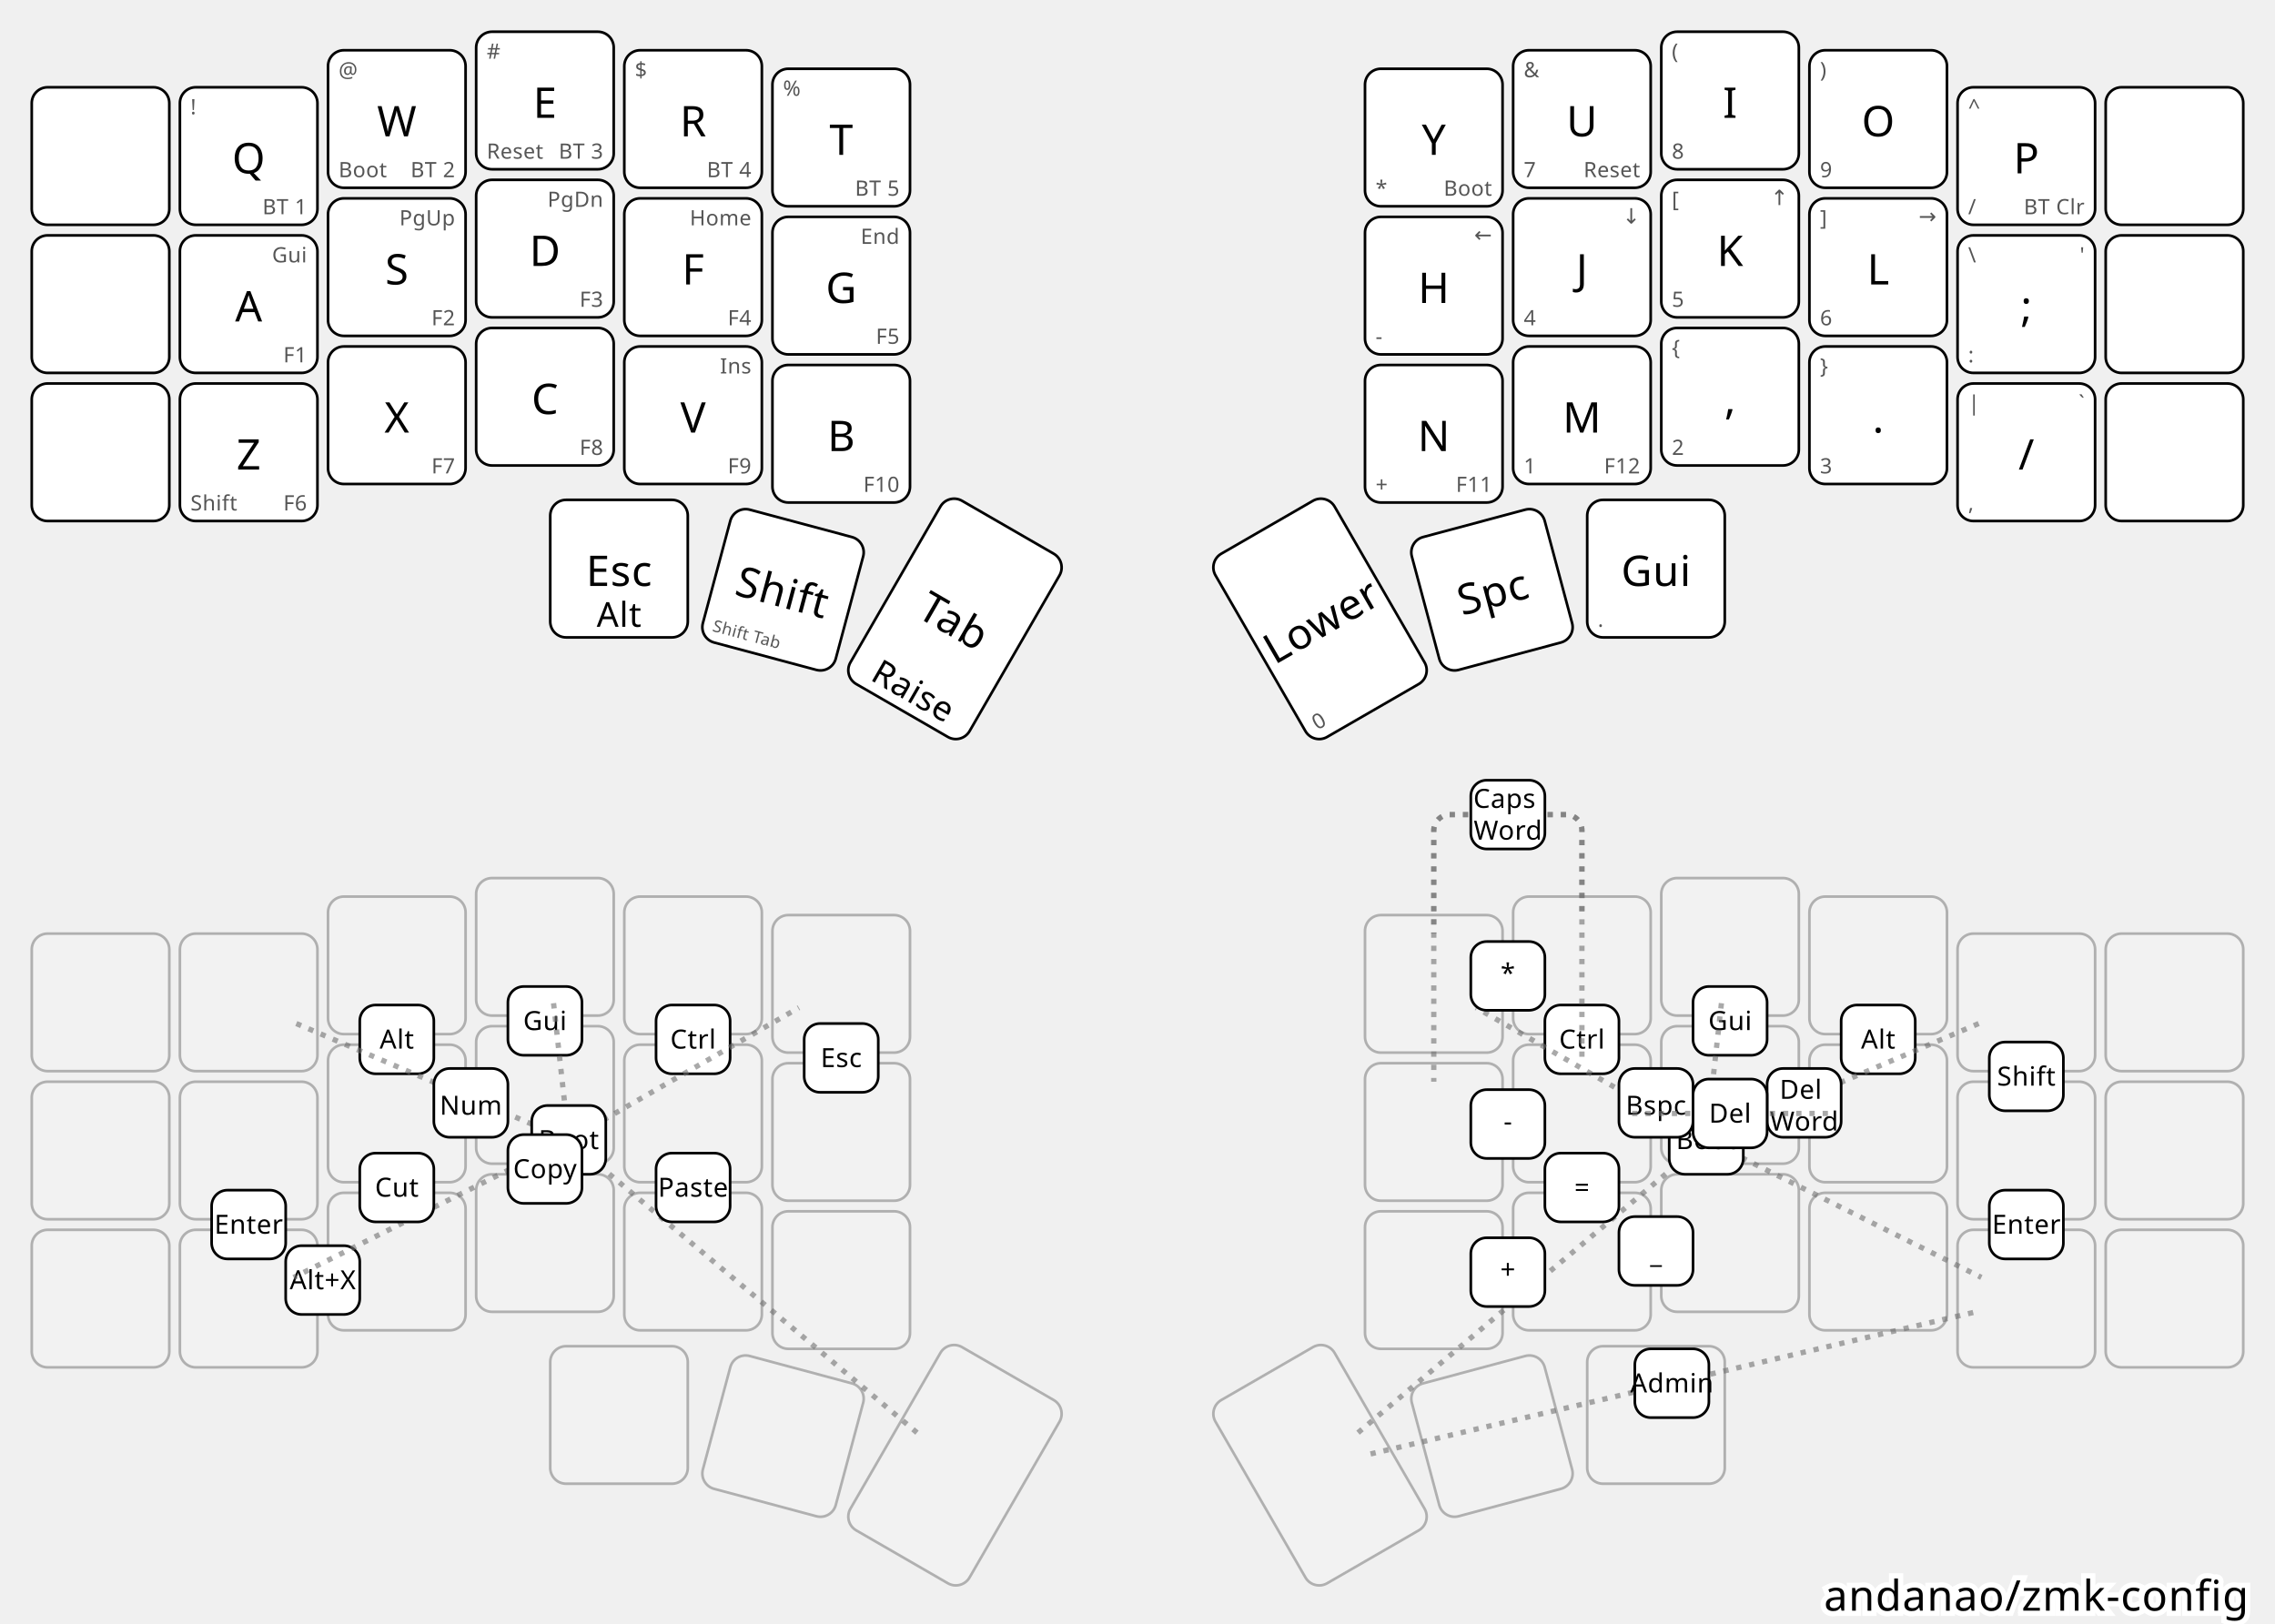
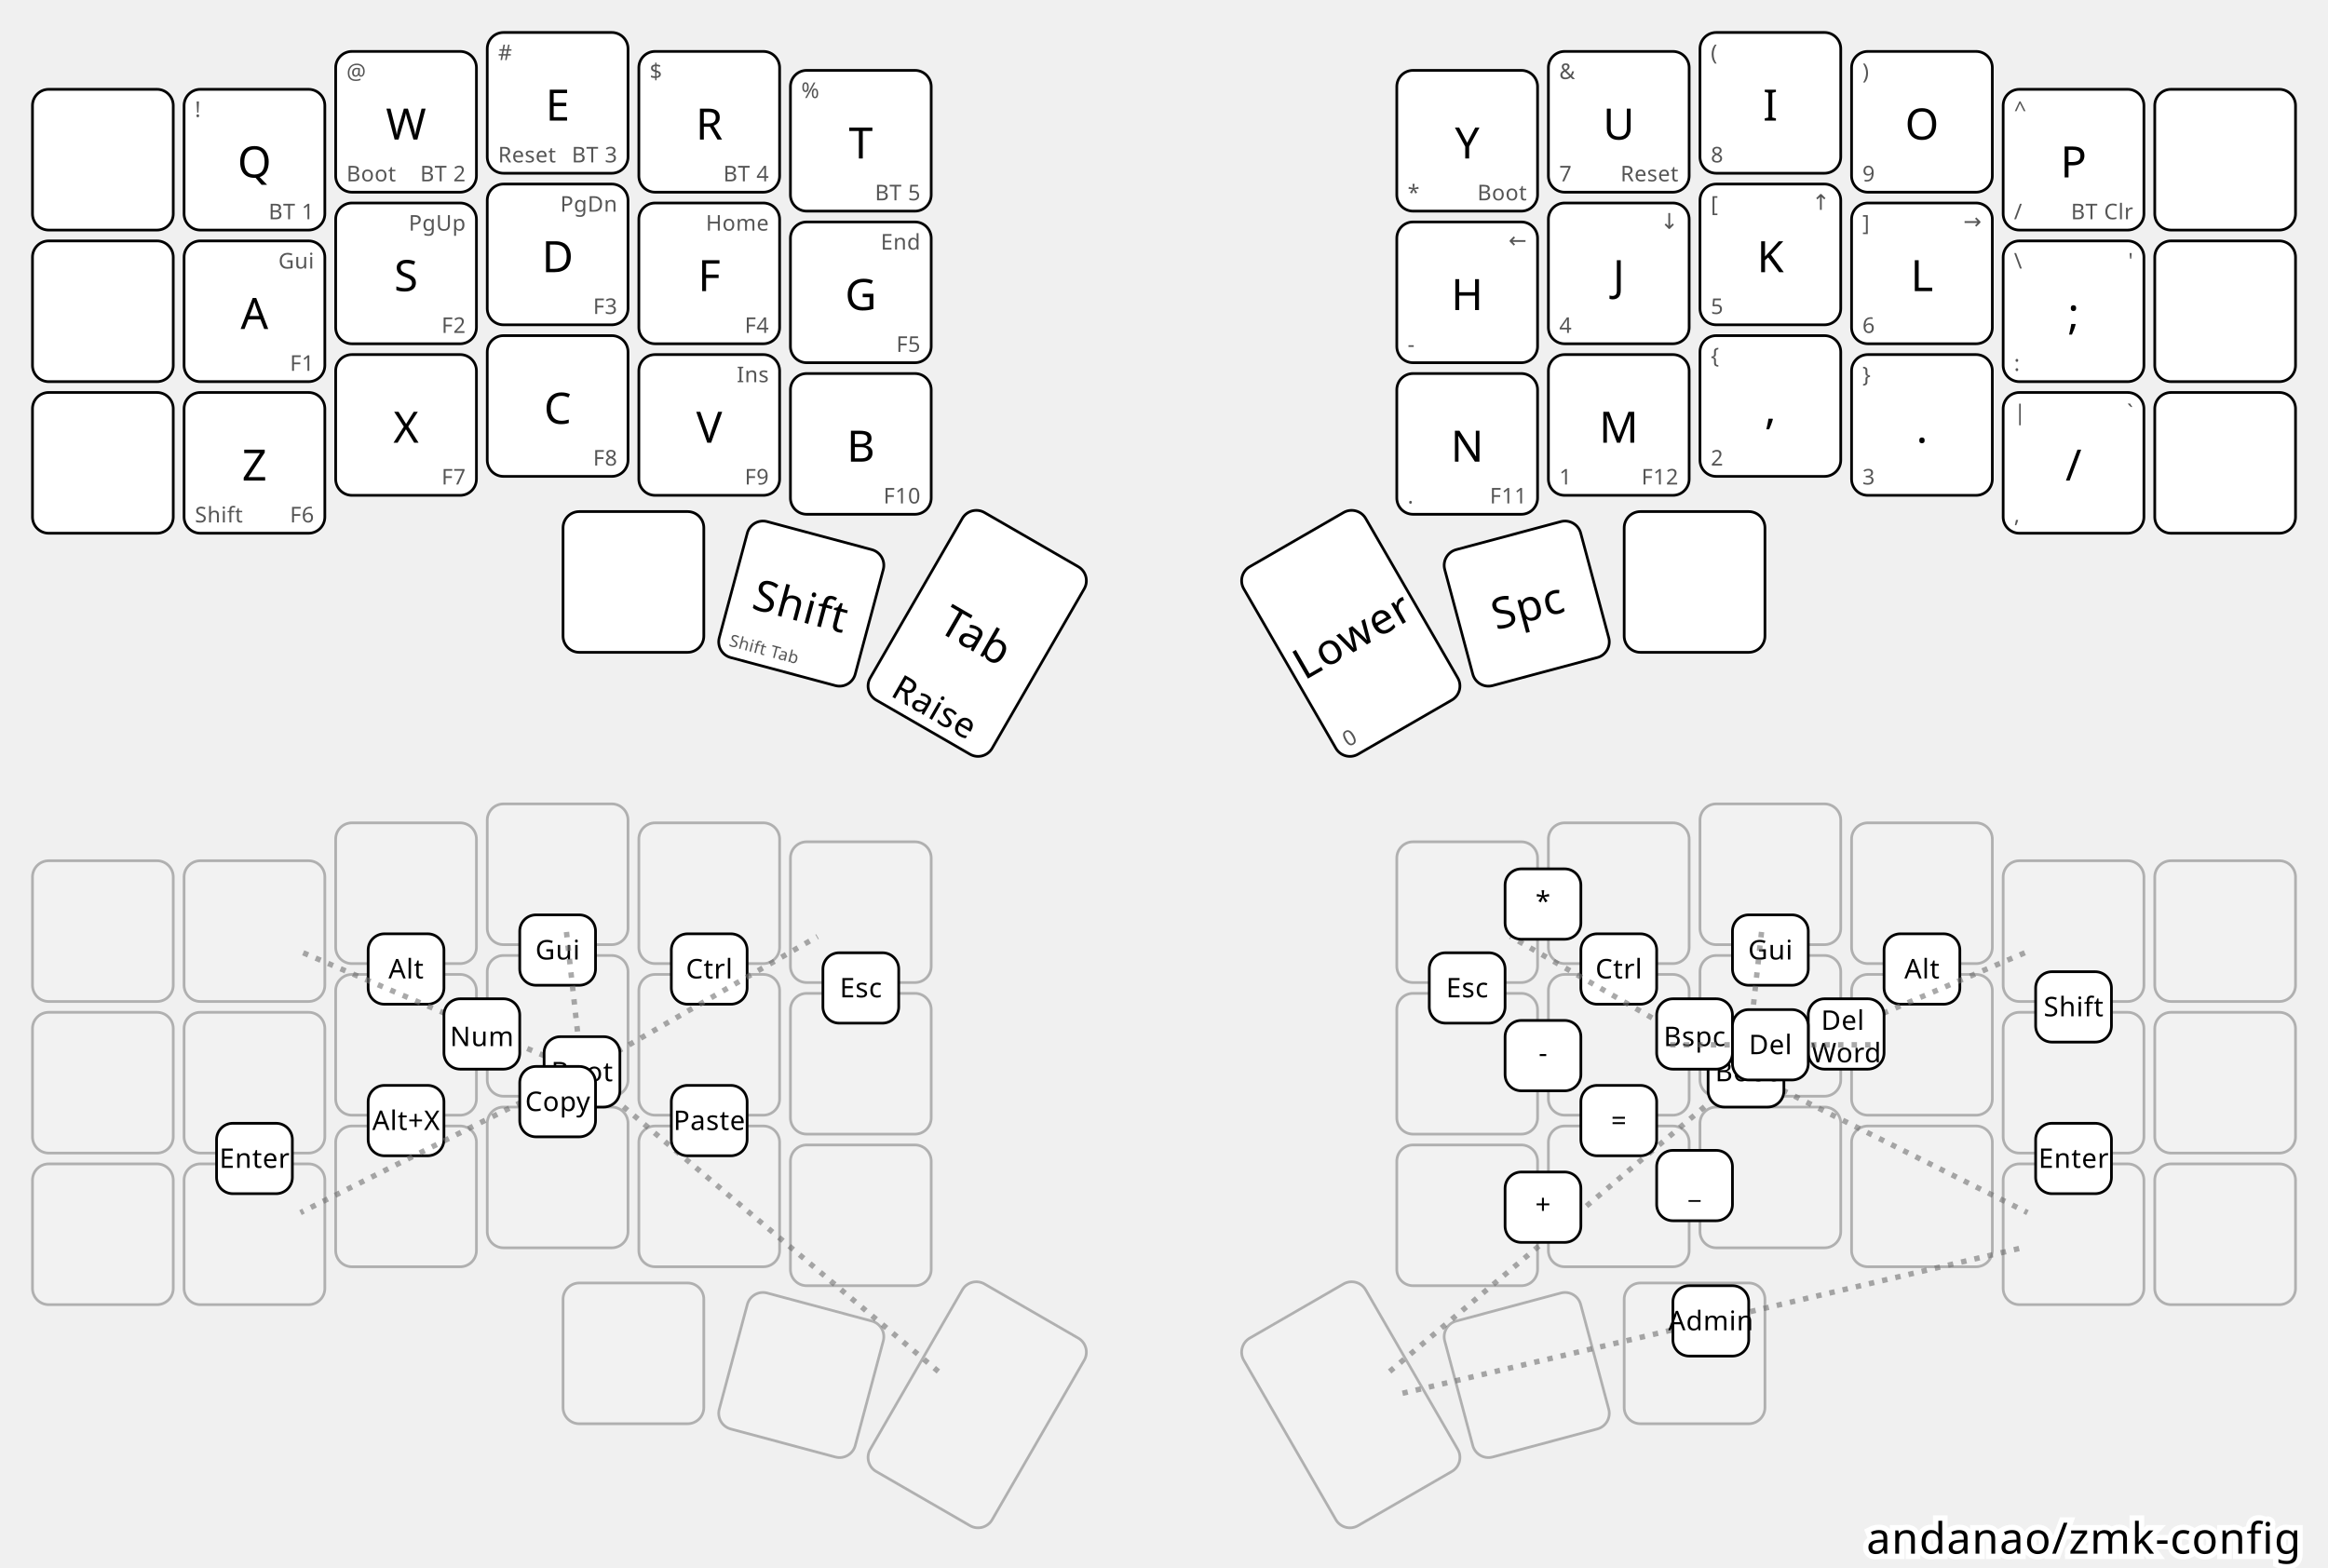
- <svg xmlns="http://www.w3.org/2000/svg" xmlns:xlink="http://www.w3.org/1999/xlink" width="860" height="614" viewBox="0 0 860 614" class="keymap">
+ <svg xmlns="http://www.w3.org/2000/svg" xmlns:xlink="http://www.w3.org/1999/xlink" width="860" height="579" viewBox="0 0 860 579" class="keymap">
  <defs>/* start glyphs */
<svg id="mdi:play-pause">
      <svg id="mdi-play-pause" viewBox="0 0 24 24">
        <path d="M3,5V19L11,12M13,19H16V5H13M18,5V19H21V5" />
      </svg>
    </svg>
    <svg id="mdi:skip-backward">
      <svg id="mdi-skip-backward" viewBox="0 0 24 24">
        <path d="M20,5V19L13,12M6,5V19H4V5M13,5V19L6,12" />
      </svg>
    </svg>
    <svg id="mdi:skip-forward">
      <svg id="mdi-skip-forward" viewBox="0 0 24 24">
        <path d="M4,5V19L11,12M18,5V19H20V5M11,5V19L18,12" />
      </svg>
    </svg>
    <svg id="mdi:volume-high">
      <svg id="mdi-volume-high" viewBox="0 0 24 24">
        <path d="M14,3.23V5.29C16.89,6.15 19,8.83 19,12C19,15.17 16.89,17.84 14,18.7V20.77C18,19.86 21,16.28 21,12C21,7.72 18,4.14 14,3.23M16.5,12C16.5,10.23 15.5,8.71 14,7.97V16C15.5,15.29 16.5,13.76 16.5,12M3,9V15H7L12,20V4L7,9H3Z" />
      </svg>
    </svg>
    <svg id="mdi:volume-medium">
      <svg id="mdi-volume-medium" viewBox="0 0 24 24">
        <path d="M5,9V15H9L14,20V4L9,9M18.5,12C18.5,10.23 17.5,8.71 16,7.97V16C17.5,15.29 18.5,13.76 18.5,12Z" />
      </svg>
    </svg>
  </defs>/* end glyphs */
<style>/* Deliberately monochrome: black on white, with a white-on-black variant
   for browsers in dark mode.

   Colours are literal hex rather than CSS custom properties. librsvg --
   what Emacs and most non-browser SVG viewers render with -- does not
   implement var() and silently falls back to black, and it ignores @media,
   so it gets the light variant below. */

svg path { fill: inherit; }

svg.keymap {
    fill: #000;
    background-color: #fff;
    font-family: Calibri, system-ui, sans-serif;
    font-size: 16px;
    font-kerning: normal;
    text-rendering: optimizeLegibility;
}

/* Keys need an outline here. The palettes keymap-drawer ships rely on the
   key fill contrasting with a coloured page; white-on-white has none. */
rect.key, rect.combo, rect.combo-separate { fill: #fff; stroke: #000; stroke-width: 1; }
rect.held, rect.combo.held                { fill: #d0d0d0; }
.layer-Combos rect.key                    { fill: #f2f2f2; stroke: #b0b0b0; }
path.combo { stroke: #707070; stroke-width: 2; stroke-dasharray: 2, 3; opacity: 0.6; fill: none; }

text {
    text-anchor: middle;
    dominant-baseline: middle;
    letter-spacing: 0.02em;
}

text.tap     { font-weight: 500; }
text.hold    { font-weight: 400; font-size: 13px; }
text.shifted { font-weight: 400; font-size: 11px; }
text.combo, text.left, text.right { font-size: 10px; }
/* 8px rather than the 10px of other secondary legends: the overview puts
   two corner legends on the same key edge (e.g. Num's "Boot" beside
   Admin's "BT 2"), which overlaps at anything larger. */
text.tl, text.tr, text.bl, text.br { font-size: 8px; }

text.hold, text.bl, text.br    { text-anchor: middle; dominant-baseline: auto; }
text.shifted, text.tl, text.tr { text-anchor: middle; dominant-baseline: hanging; }
text.left, text.tl, text.bl    { text-anchor: start; }
text.right, text.tr, text.br   { text-anchor: end; }

text.layer-activator { text-decoration: underline; }
text.combo.hold, text.combo.shifted, text.combo.left, text.combo.right { font-size: 8px; }

/* Without colour the overview's corner legends are told apart by position
   alone: tl=Raise, tr=Lower, bl=Num, br=Admin. Grey keeps them from
   competing with the base-layer legend in the middle of the key. */
text.tl, text.tr, text.bl, text.br,
use.tl, use.tr, use.bl, use.br { fill: #555; }

text.label, text.footer { fill: #000; stroke: #fff; stroke-width: 4; paint-order: stroke; }
text.label  { font-weight: bold; text-anchor: start; }
text.footer { text-anchor: end; dominant-baseline: auto; }

.icon-tabler &gt; path                             { fill: inherit; stroke: inherit; stroke-width: 2; }
.icon-tabler &gt; path[stroke="none"][fill="none"] { visibility: hidden; }

/* Browsers only; librsvg ignores @media and keeps the light variant.
   Delete this block for light-only output. */
@media (prefers-color-scheme: dark) {
    svg.keymap { fill: #fff; background-color: #000; }
    rect.key, rect.combo, rect.combo-separate { fill: #000; stroke: #fff; }
    rect.held, rect.combo.held                { fill: #444; }
    .layer-Combos rect.key                    { fill: #1a1a1a; stroke: #666; }
    path.combo { stroke: #909090; }
    text.tl, text.tr, text.bl, text.br,
    use.tl, use.tr, use.bl, use.br { fill: #aaa; }
    text.label, text.footer { fill: #fff; stroke: #000; }
}
</style>
  <g transform="translate(10, 0)" class="layer-Base">
    <g transform="translate(0, 10)">
      <g transform="translate(28, 49)" class="key keypos-0">
        <rect rx="6" ry="6" x="-26" y="-26" width="52" height="52" class="key" />
      </g>
      <g transform="translate(84, 49)" class="key keypos-1">
        <rect rx="6" ry="6" x="-26" y="-26" width="52" height="52" class="key" />
        <text x="0" y="1" class="key tap">Q</text>
        <text x="-22" y="-22" class="key tl">!</text>
        <text x="22" y="22" class="key br">BT 1</text>
      </g>
      <g transform="translate(140, 35)" class="key keypos-2">
        <rect rx="6" ry="6" x="-26" y="-26" width="52" height="52" class="key" />
        <text x="0" y="1" class="key tap">W</text>
        <text x="-22" y="-22" class="key tl">@</text>
        <text x="-22" y="22" class="key bl">Boot</text>
        <text x="22" y="22" class="key br">BT 2</text>
      </g>
      <g transform="translate(196, 28)" class="key keypos-3">
        <rect rx="6" ry="6" x="-26" y="-26" width="52" height="52" class="key" />
        <text x="0" y="1" class="key tap">E</text>
        <text x="-22" y="-22" class="key tl">#</text>
        <text x="-22" y="22" class="key bl">Reset</text>
        <text x="22" y="22" class="key br">BT 3</text>
      </g>
      <g transform="translate(252, 35)" class="key keypos-4">
        <rect rx="6" ry="6" x="-26" y="-26" width="52" height="52" class="key" />
        <text x="0" y="1" class="key tap">R</text>
        <text x="-22" y="-22" class="key tl">$</text>
        <text x="22" y="22" class="key br">BT 4</text>
      </g>
      <g transform="translate(308, 42)" class="key keypos-5">
        <rect rx="6" ry="6" x="-26" y="-26" width="52" height="52" class="key" />
        <text x="0" y="1" class="key tap">T</text>
        <text x="-22" y="-22" class="key tl">%</text>
        <text x="22" y="22" class="key br">BT 5</text>
      </g>
      <g transform="translate(532, 42)" class="key keypos-6">
        <rect rx="6" ry="6" x="-26" y="-26" width="52" height="52" class="key" />
        <text x="0" y="1" class="key tap">Y</text>
        <text x="-22" y="22" class="key bl">*</text>
        <text x="22" y="22" class="key br">Boot</text>
      </g>
      <g transform="translate(588, 35)" class="key keypos-7">
        <rect rx="6" ry="6" x="-26" y="-26" width="52" height="52" class="key" />
        <text x="0" y="1" class="key tap">U</text>
        <text x="-22" y="-22" class="key tl">&amp;</text>
        <text x="-22" y="22" class="key bl">7</text>
        <text x="22" y="22" class="key br">Reset</text>
      </g>
      <g transform="translate(644, 28)" class="key keypos-8">
        <rect rx="6" ry="6" x="-26" y="-26" width="52" height="52" class="key" />
        <text x="0" y="1" class="key tap">I</text>
        <text x="-22" y="-22" class="key tl">(</text>
        <text x="-22" y="22" class="key bl">8</text>
      </g>
      <g transform="translate(700, 35)" class="key keypos-9">
        <rect rx="6" ry="6" x="-26" y="-26" width="52" height="52" class="key" />
        <text x="0" y="1" class="key tap">O</text>
        <text x="-22" y="-22" class="key tl">)</text>
        <text x="-22" y="22" class="key bl">9</text>
      </g>
      <g transform="translate(756, 49)" class="key keypos-10">
        <rect rx="6" ry="6" x="-26" y="-26" width="52" height="52" class="key" />
        <text x="0" y="1" class="key tap">P</text>
        <text x="-22" y="-22" class="key tl">^</text>
        <text x="-22" y="22" class="key bl">/</text>
        <text x="22" y="22" class="key br">BT Clr</text>
      </g>
      <g transform="translate(812, 49)" class="key keypos-11">
        <rect rx="6" ry="6" x="-26" y="-26" width="52" height="52" class="key" />
      </g>
      <g transform="translate(28, 105)" class="key keypos-12">
        <rect rx="6" ry="6" x="-26" y="-26" width="52" height="52" class="key" />
      </g>
      <g transform="translate(84, 105)" class="key keypos-13">
        <rect rx="6" ry="6" x="-26" y="-26" width="52" height="52" class="key" />
        <text x="0" y="1" class="key tap">A</text>
        <text x="22" y="-22" class="key tr">Gui</text>
        <text x="22" y="22" class="key br">F1</text>
      </g>
      <g transform="translate(140, 91)" class="key keypos-14">
        <rect rx="6" ry="6" x="-26" y="-26" width="52" height="52" class="key" />
        <text x="0" y="1" class="key tap">S</text>
        <text x="22" y="-22" class="key tr">PgUp</text>
        <text x="22" y="22" class="key br">F2</text>
      </g>
      <g transform="translate(196, 84)" class="key keypos-15">
        <rect rx="6" ry="6" x="-26" y="-26" width="52" height="52" class="key" />
        <text x="0" y="1" class="key tap">D</text>
        <text x="22" y="-22" class="key tr">PgDn</text>
        <text x="22" y="22" class="key br">F3</text>
      </g>
      <g transform="translate(252, 91)" class="key keypos-16">
        <rect rx="6" ry="6" x="-26" y="-26" width="52" height="52" class="key" />
        <text x="0" y="1" class="key tap">F</text>
        <text x="22" y="-22" class="key tr">Home</text>
        <text x="22" y="22" class="key br">F4</text>
      </g>
      <g transform="translate(308, 98)" class="key keypos-17">
        <rect rx="6" ry="6" x="-26" y="-26" width="52" height="52" class="key" />
        <text x="0" y="1" class="key tap">G</text>
        <text x="22" y="-22" class="key tr">End</text>
        <text x="22" y="22" class="key br">F5</text>
      </g>
      <g transform="translate(532, 98)" class="key keypos-18">
        <rect rx="6" ry="6" x="-26" y="-26" width="52" height="52" class="key" />
        <text x="0" y="1" class="key tap">H</text>
        <text x="22" y="-22" class="key tr">←</text>
        <text x="-22" y="22" class="key bl">-</text>
        <use href="#mdi:skip-backward" xlink:href="#mdi:skip-backward" x="12" y="12" height="10" width="10.0" class="key br glyph mdi:skip-backward" />
      </g>
      <g transform="translate(588, 91)" class="key keypos-19">
        <rect rx="6" ry="6" x="-26" y="-26" width="52" height="52" class="key" />
        <text x="0" y="1" class="key tap">J</text>
        <text x="22" y="-22" class="key tr">↓</text>
        <text x="-22" y="22" class="key bl">4</text>
        <use href="#mdi:volume-medium" xlink:href="#mdi:volume-medium" x="12" y="12" height="10" width="10.0" class="key br glyph mdi:volume-medium" />
      </g>
      <g transform="translate(644, 84)" class="key keypos-20">
        <rect rx="6" ry="6" x="-26" y="-26" width="52" height="52" class="key" />
        <text x="0" y="1" class="key tap">K</text>
        <text x="-22" y="-22" class="key tl">[</text>
        <text x="22" y="-22" class="key tr">↑</text>
        <text x="-22" y="22" class="key bl">5</text>
        <use href="#mdi:volume-high" xlink:href="#mdi:volume-high" x="12" y="12" height="10" width="10.0" class="key br glyph mdi:volume-high" />
      </g>
      <g transform="translate(700, 91)" class="key keypos-21">
        <rect rx="6" ry="6" x="-26" y="-26" width="52" height="52" class="key" />
        <text x="0" y="1" class="key tap">L</text>
        <text x="-22" y="-22" class="key tl">]</text>
        <text x="22" y="-22" class="key tr">→</text>
        <text x="-22" y="22" class="key bl">6</text>
        <use href="#mdi:skip-forward" xlink:href="#mdi:skip-forward" x="12" y="12" height="10" width="10.0" class="key br glyph mdi:skip-forward" />
      </g>
      <g transform="translate(756, 105)" class="key keypos-22">
        <rect rx="6" ry="6" x="-26" y="-26" width="52" height="52" class="key" />
        <text x="0" y="1" class="key tap">;</text>
        <text x="-22" y="-22" class="key tl">\</text>
        <text x="22" y="-22" class="key tr">'</text>
        <text x="-22" y="22" class="key bl">:</text>
      </g>
      <g transform="translate(812, 105)" class="key keypos-23">
        <rect rx="6" ry="6" x="-26" y="-26" width="52" height="52" class="key" />
      </g>
      <g transform="translate(28, 161)" class="key keypos-24">
        <rect rx="6" ry="6" x="-26" y="-26" width="52" height="52" class="key" />
      </g>
      <g transform="translate(84, 161)" class="key keypos-25">
        <rect rx="6" ry="6" x="-26" y="-26" width="52" height="52" class="key" />
        <text x="0" y="1" class="key tap">Z</text>
        <text x="-22" y="22" class="key bl">Shift</text>
        <text x="22" y="22" class="key br">F6</text>
      </g>
      <g transform="translate(140, 147)" class="key keypos-26">
        <rect rx="6" ry="6" x="-26" y="-26" width="52" height="52" class="key" />
        <text x="0" y="1" class="key tap">X</text>
        <text x="22" y="22" class="key br">F7</text>
      </g>
      <g transform="translate(196, 140)" class="key keypos-27">
        <rect rx="6" ry="6" x="-26" y="-26" width="52" height="52" class="key" />
        <text x="0" y="1" class="key tap">C</text>
        <text x="22" y="22" class="key br">F8</text>
      </g>
      <g transform="translate(252, 147)" class="key keypos-28">
        <rect rx="6" ry="6" x="-26" y="-26" width="52" height="52" class="key" />
        <text x="0" y="1" class="key tap">V</text>
        <text x="22" y="-22" class="key tr">Ins</text>
        <text x="22" y="22" class="key br">F9</text>
      </g>
      <g transform="translate(308, 154)" class="key keypos-29">
        <rect rx="6" ry="6" x="-26" y="-26" width="52" height="52" class="key" />
        <text x="0" y="1" class="key tap">B</text>
        <text x="22" y="22" class="key br">F10</text>
      </g>
      <g transform="translate(532, 154)" class="key keypos-30">
        <rect rx="6" ry="6" x="-26" y="-26" width="52" height="52" class="key" />
        <text x="0" y="1" class="key tap">N</text>
-         <text x="-22" y="22" class="key bl">+</text>
+         <text x="-22" y="22" class="key bl">.</text>
        <text x="22" y="22" class="key br">F11</text>
      </g>
      <g transform="translate(588, 147)" class="key keypos-31">
        <rect rx="6" ry="6" x="-26" y="-26" width="52" height="52" class="key" />
        <text x="0" y="1" class="key tap">M</text>
        <text x="-22" y="22" class="key bl">1</text>
        <text x="22" y="22" class="key br">F12</text>
      </g>
      <g transform="translate(644, 140)" class="key keypos-32">
        <rect rx="6" ry="6" x="-26" y="-26" width="52" height="52" class="key" />
        <text x="0" y="1" class="key tap">,</text>
        <text x="-22" y="-22" class="key tl">{</text>
        <text x="-22" y="22" class="key bl">2</text>
      </g>
      <g transform="translate(700, 147)" class="key keypos-33">
        <rect rx="6" ry="6" x="-26" y="-26" width="52" height="52" class="key" />
        <text x="0" y="1" class="key tap">.</text>
        <text x="-22" y="-22" class="key tl">}</text>
        <text x="-22" y="22" class="key bl">3</text>
      </g>
      <g transform="translate(756, 161)" class="key keypos-34">
        <rect rx="6" ry="6" x="-26" y="-26" width="52" height="52" class="key" />
        <text x="0" y="1" class="key tap">/</text>
        <text x="-22" y="-22" class="key tl">|</text>
        <text x="22" y="-22" class="key tr">`</text>
        <text x="-22" y="22" class="key bl">,</text>
      </g>
      <g transform="translate(812, 161)" class="key keypos-35">
        <rect rx="6" ry="6" x="-26" y="-26" width="52" height="52" class="key" />
      </g>
      <g transform="translate(224, 205)" class="key keypos-36">
        <rect rx="6" ry="6" x="-26" y="-26" width="52" height="52" class="key" />
-         <text x="0" y="1" class="key tap">Esc</text>
-         <text x="0" y="22" class="key hold">Alt</text>
      </g>
      <g transform="translate(286, 213) rotate(15.0)" class="key keypos-37">
        <rect rx="6" ry="6" x="-26" y="-26" width="52" height="52" class="key" />
        <text x="0" y="1" class="key tap">Shift</text>
        <text x="-22" y="22" class="key bl">
          <tspan style="font-size: 78%">Shift Tab</tspan>
        </text>
      </g>
      <g transform="translate(351, 224) rotate(30.0)" class="key keypos-38">
        <rect rx="6" ry="6" x="-26" y="-40" width="52" height="80" class="key" />
        <text x="0" y="1" class="key tap">Tab</text>
        <text x="0" y="36" class="key hold">Raise</text>
      </g>
      <g transform="translate(489, 224) rotate(-30.0)" class="key keypos-39">
        <rect rx="6" ry="6" x="-26" y="-40" width="52" height="80" class="key" />
        <text x="0" y="1" class="key tap">Lower</text>
        <text x="-22" y="36" class="key bl">0</text>
      </g>
      <g transform="translate(554, 213) rotate(-15.0)" class="key keypos-40">
        <rect rx="6" ry="6" x="-26" y="-26" width="52" height="52" class="key" />
        <text x="0" y="1" class="key tap">Spc</text>
        <use href="#mdi:play-pause" xlink:href="#mdi:play-pause" x="12" y="12" height="10" width="10.0" class="key br glyph mdi:play-pause" />
      </g>
      <g transform="translate(616, 205)" class="key keypos-41">
        <rect rx="6" ry="6" x="-26" y="-26" width="52" height="52" class="key" />
-         <text x="0" y="1" class="key tap">Gui</text>
-         <text x="-22" y="22" class="key bl">.</text>
      </g>
    </g>
  </g>
  <g transform="translate(10, 285)" class="layer-Combos">
-     <g transform="translate(0, 45)">
+     <g transform="translate(0, 10)">
      <g transform="translate(28, 49)" class="key keypos-0">
        <rect rx="6" ry="6" x="-26" y="-26" width="52" height="52" class="key" />
      </g>
      <g transform="translate(84, 49)" class="key keypos-1">
        <rect rx="6" ry="6" x="-26" y="-26" width="52" height="52" class="key" />
      </g>
      <g transform="translate(140, 35)" class="key keypos-2">
        <rect rx="6" ry="6" x="-26" y="-26" width="52" height="52" class="key" />
      </g>
      <g transform="translate(196, 28)" class="key keypos-3">
        <rect rx="6" ry="6" x="-26" y="-26" width="52" height="52" class="key" />
      </g>
      <g transform="translate(252, 35)" class="key keypos-4">
        <rect rx="6" ry="6" x="-26" y="-26" width="52" height="52" class="key" />
      </g>
      <g transform="translate(308, 42)" class="key keypos-5">
        <rect rx="6" ry="6" x="-26" y="-26" width="52" height="52" class="key" />
      </g>
      <g transform="translate(532, 42)" class="key keypos-6">
        <rect rx="6" ry="6" x="-26" y="-26" width="52" height="52" class="key" />
      </g>
      <g transform="translate(588, 35)" class="key keypos-7">
        <rect rx="6" ry="6" x="-26" y="-26" width="52" height="52" class="key" />
      </g>
      <g transform="translate(644, 28)" class="key keypos-8">
        <rect rx="6" ry="6" x="-26" y="-26" width="52" height="52" class="key" />
      </g>
      <g transform="translate(700, 35)" class="key keypos-9">
        <rect rx="6" ry="6" x="-26" y="-26" width="52" height="52" class="key" />
      </g>
      <g transform="translate(756, 49)" class="key keypos-10">
        <rect rx="6" ry="6" x="-26" y="-26" width="52" height="52" class="key" />
      </g>
      <g transform="translate(812, 49)" class="key keypos-11">
        <rect rx="6" ry="6" x="-26" y="-26" width="52" height="52" class="key" />
      </g>
      <g transform="translate(28, 105)" class="key keypos-12">
        <rect rx="6" ry="6" x="-26" y="-26" width="52" height="52" class="key" />
      </g>
      <g transform="translate(84, 105)" class="key keypos-13">
        <rect rx="6" ry="6" x="-26" y="-26" width="52" height="52" class="key" />
      </g>
      <g transform="translate(140, 91)" class="key keypos-14">
        <rect rx="6" ry="6" x="-26" y="-26" width="52" height="52" class="key" />
      </g>
      <g transform="translate(196, 84)" class="key keypos-15">
        <rect rx="6" ry="6" x="-26" y="-26" width="52" height="52" class="key" />
      </g>
      <g transform="translate(252, 91)" class="key keypos-16">
        <rect rx="6" ry="6" x="-26" y="-26" width="52" height="52" class="key" />
      </g>
      <g transform="translate(308, 98)" class="key keypos-17">
        <rect rx="6" ry="6" x="-26" y="-26" width="52" height="52" class="key" />
      </g>
      <g transform="translate(532, 98)" class="key keypos-18">
        <rect rx="6" ry="6" x="-26" y="-26" width="52" height="52" class="key" />
      </g>
      <g transform="translate(588, 91)" class="key keypos-19">
        <rect rx="6" ry="6" x="-26" y="-26" width="52" height="52" class="key" />
      </g>
      <g transform="translate(644, 84)" class="key keypos-20">
        <rect rx="6" ry="6" x="-26" y="-26" width="52" height="52" class="key" />
      </g>
      <g transform="translate(700, 91)" class="key keypos-21">
        <rect rx="6" ry="6" x="-26" y="-26" width="52" height="52" class="key" />
      </g>
      <g transform="translate(756, 105)" class="key keypos-22">
        <rect rx="6" ry="6" x="-26" y="-26" width="52" height="52" class="key" />
      </g>
      <g transform="translate(812, 105)" class="key keypos-23">
        <rect rx="6" ry="6" x="-26" y="-26" width="52" height="52" class="key" />
      </g>
      <g transform="translate(28, 161)" class="key keypos-24">
        <rect rx="6" ry="6" x="-26" y="-26" width="52" height="52" class="key" />
      </g>
      <g transform="translate(84, 161)" class="key keypos-25">
        <rect rx="6" ry="6" x="-26" y="-26" width="52" height="52" class="key" />
      </g>
      <g transform="translate(140, 147)" class="key keypos-26">
        <rect rx="6" ry="6" x="-26" y="-26" width="52" height="52" class="key" />
      </g>
      <g transform="translate(196, 140)" class="key keypos-27">
        <rect rx="6" ry="6" x="-26" y="-26" width="52" height="52" class="key" />
      </g>
      <g transform="translate(252, 147)" class="key keypos-28">
        <rect rx="6" ry="6" x="-26" y="-26" width="52" height="52" class="key" />
      </g>
      <g transform="translate(308, 154)" class="key keypos-29">
        <rect rx="6" ry="6" x="-26" y="-26" width="52" height="52" class="key" />
      </g>
      <g transform="translate(532, 154)" class="key keypos-30">
        <rect rx="6" ry="6" x="-26" y="-26" width="52" height="52" class="key" />
      </g>
      <g transform="translate(588, 147)" class="key keypos-31">
        <rect rx="6" ry="6" x="-26" y="-26" width="52" height="52" class="key" />
      </g>
      <g transform="translate(644, 140)" class="key keypos-32">
        <rect rx="6" ry="6" x="-26" y="-26" width="52" height="52" class="key" />
      </g>
      <g transform="translate(700, 147)" class="key keypos-33">
        <rect rx="6" ry="6" x="-26" y="-26" width="52" height="52" class="key" />
      </g>
      <g transform="translate(756, 161)" class="key keypos-34">
        <rect rx="6" ry="6" x="-26" y="-26" width="52" height="52" class="key" />
      </g>
      <g transform="translate(812, 161)" class="key keypos-35">
        <rect rx="6" ry="6" x="-26" y="-26" width="52" height="52" class="key" />
      </g>
      <g transform="translate(224, 205)" class="key keypos-36">
        <rect rx="6" ry="6" x="-26" y="-26" width="52" height="52" class="key" />
      </g>
      <g transform="translate(286, 213) rotate(15.0)" class="key keypos-37">
        <rect rx="6" ry="6" x="-26" y="-26" width="52" height="52" class="key" />
      </g>
      <g transform="translate(351, 224) rotate(30.0)" class="key keypos-38">
        <rect rx="6" ry="6" x="-26" y="-40" width="52" height="80" class="key" />
      </g>
      <g transform="translate(489, 224) rotate(-30.0)" class="key keypos-39">
        <rect rx="6" ry="6" x="-26" y="-40" width="52" height="80" class="key" />
      </g>
      <g transform="translate(554, 213) rotate(-15.0)" class="key keypos-40">
        <rect rx="6" ry="6" x="-26" y="-26" width="52" height="52" class="key" />
      </g>
      <g transform="translate(616, 205)" class="key keypos-41">
        <rect rx="6" ry="6" x="-26" y="-26" width="52" height="52" class="key" />
      </g>
      <g class="combo combopos-0">
        <rect rx="6" ry="6" x="238" y="50" width="28" height="26" class="combo" />
        <text x="252" y="63" class="combo tap">Ctrl</text>
      </g>
      <g class="combo combopos-1">
        <rect rx="6" ry="6" x="574" y="50" width="28" height="26" class="combo" />
        <text x="588" y="63" class="combo tap">Ctrl</text>
      </g>
      <g class="combo combopos-2">
        <rect rx="6" ry="6" x="182" y="43" width="28" height="26" class="combo" />
        <text x="196" y="56" class="combo tap">Gui</text>
      </g>
      <g class="combo combopos-3">
        <rect rx="6" ry="6" x="630" y="43" width="28" height="26" class="combo" />
        <text x="644" y="56" class="combo tap">Gui</text>
      </g>
      <g class="combo combopos-4">
        <rect rx="6" ry="6" x="126" y="50" width="28" height="26" class="combo" />
        <text x="140" y="63" class="combo tap">Alt</text>
      </g>
      <g class="combo combopos-5">
        <rect rx="6" ry="6" x="686" y="50" width="28" height="26" class="combo" />
        <text x="700" y="63" class="combo tap">Alt</text>
      </g>
      <g class="combo combopos-6">
        <rect rx="6" ry="6" x="742" y="64" width="28" height="26" class="combo" />
        <text x="756" y="77" class="combo tap">Shift</text>
      </g>
      <g class="combo combopos-7">
        <rect rx="6" ry="6" x="294" y="57" width="28" height="26" class="combo" />
        <text x="308" y="70" class="combo tap">Esc</text>
      </g>
      <g class="combo combopos-8">
-         <path d="M560,-22 h-22 a6.0,6.0 0 0 0 -6.0,6.0 v39" class="combo" />
-         <path d="M560,-22 h22 a6.0,6.0 0 0 1 6.0,6.0 v32" class="combo" />
-         <path d="M560,-22 h-22 a6.0,6.0 0 0 0 -6.0,6.0 v95" class="combo" />
-         <path d="M560,-22 h22 a6.0,6.0 0 0 1 6.0,6.0 v88" class="combo" />
-         <rect rx="6" ry="6" x="546" y="-35" width="28" height="26" class="combo" />
-         <text x="560" y="-22" class="combo tap">
-           <tspan x="560" dy="-0.6em">Caps</tspan>
-           <tspan x="560" dy="1.2em">Word</tspan>
-         </text>
+         <rect rx="6" ry="6" x="518" y="57" width="28" height="26" class="combo" />
+         <text x="532" y="70" class="combo tap">Esc</text>
      </g>
      <g class="combo combopos-9">
-         <rect rx="6" ry="6" x="98" y="141" width="28" height="26" class="combo" />
-         <text x="112" y="154" class="combo tap">Alt+X</text>
+         <rect rx="6" ry="6" x="126" y="106" width="28" height="26" class="combo" />
+         <text x="140" y="119" class="combo tap">Alt+X</text>
      </g>
      <g class="combo combopos-10">
        <path d="M205,101 l-103,-44" class="combo" />
        <path d="M205,101 l-6,-54" class="combo" />
        <path d="M205,101 l87,-50" class="combo" />
        <path d="M205,101 l-104,52" class="combo" />
        <path d="M205,101 l132,111" class="combo" />
        <rect rx="6" ry="6" x="191" y="88" width="28" height="26" class="combo" />
        <text x="205" y="101" class="combo tap">Boot</text>
      </g>
      <g class="combo combopos-11">
        <path d="M635,101 l-87,-50" class="combo" />
        <path d="M635,101 l6,-54" class="combo" />
        <path d="M635,101 l103,-44" class="combo" />
        <path d="M635,101 l104,52" class="combo" />
        <path d="M635,101 l-132,111" class="combo" />
        <rect rx="6" ry="6" x="621" y="88" width="28" height="26" class="combo" />
        <text x="635" y="101" class="combo tap">Boot</text>
      </g>
      <g class="combo combopos-12">
        <rect rx="6" ry="6" x="154" y="74" width="28" height="26" class="combo" />
        <text x="168" y="88" class="combo tap">Num</text>
      </g>
      <g class="combo combopos-13">
        <path d="M622,193 l-115,27" class="combo" />
        <path d="M622,193 l115,-27" class="combo" />
        <rect rx="6" ry="6" x="608" y="180" width="28" height="26" class="combo" />
        <text x="622" y="193" class="combo tap">Admin</text>
      </g>
      <g class="combo combopos-14">
        <rect rx="6" ry="6" x="70" y="120" width="28" height="26" class="combo" />
        <text x="84" y="133" class="combo tap">Enter</text>
      </g>
      <g class="combo combopos-15">
        <rect rx="6" ry="6" x="742" y="120" width="28" height="26" class="combo" />
        <text x="756" y="133" class="combo tap">Enter</text>
      </g>
      <g class="combo combopos-16">
        <rect rx="6" ry="6" x="602" y="74" width="28" height="26" class="combo" />
        <text x="616" y="88" class="combo tap">Bspc</text>
      </g>
      <g class="combo combopos-17">
        <rect rx="6" ry="6" x="658" y="74" width="28" height="26" class="combo" />
        <text x="672" y="88" class="combo tap">
          <tspan x="672" dy="-0.6em">Del</tspan>
          <tspan x="672" dy="1.2em">Word</tspan>
        </text>
      </g>
      <g class="combo combopos-18">
        <path d="M644,91 l-37,0" class="combo" />
        <path d="M644,91 l37,0" class="combo" />
        <rect rx="6" ry="6" x="630" y="78" width="28" height="26" class="combo" />
        <text x="644" y="91" class="combo tap">Del</text>
      </g>
      <g class="combo combopos-19">
        <rect rx="6" ry="6" x="546" y="26" width="28" height="26" class="combo" />
        <text x="560" y="38" class="combo tap">*</text>
      </g>
      <g class="combo combopos-20">
        <rect rx="6" ry="6" x="546" y="82" width="28" height="26" class="combo" />
        <text x="560" y="94" class="combo tap">-</text>
      </g>
      <g class="combo combopos-21">
        <rect rx="6" ry="6" x="546" y="138" width="28" height="26" class="combo" />
        <text x="560" y="150" class="combo tap">+</text>
      </g>
      <g class="combo combopos-22">
        <rect rx="6" ry="6" x="574" y="106" width="28" height="26" class="combo" />
        <text x="588" y="119" class="combo tap">=</text>
      </g>
      <g class="combo combopos-23">
        <rect rx="6" ry="6" x="602" y="130" width="28" height="26" class="combo" />
        <text x="616" y="144" class="combo tap">_</text>
      </g>
      <g class="combo combopos-24">
-         <rect rx="6" ry="6" x="126" y="106" width="28" height="26" class="combo" />
-         <text x="140" y="119" class="combo tap">Cut</text>
-       </g>
-       <g class="combo combopos-25">
        <rect rx="6" ry="6" x="182" y="99" width="28" height="26" class="combo" />
        <text x="196" y="112" class="combo tap">Copy</text>
      </g>
-       <g class="combo combopos-26">
+       <g class="combo combopos-25">
        <rect rx="6" ry="6" x="238" y="106" width="28" height="26" class="combo" />
        <text x="252" y="119" class="combo tap">Paste</text>
      </g>
    </g>
  </g>
-   <text x="850.0" y="609.0" class="footer">andanao/zmk-config</text>
+   <text x="850.0" y="574.0" class="footer">andanao/zmk-config</text>
</svg>
